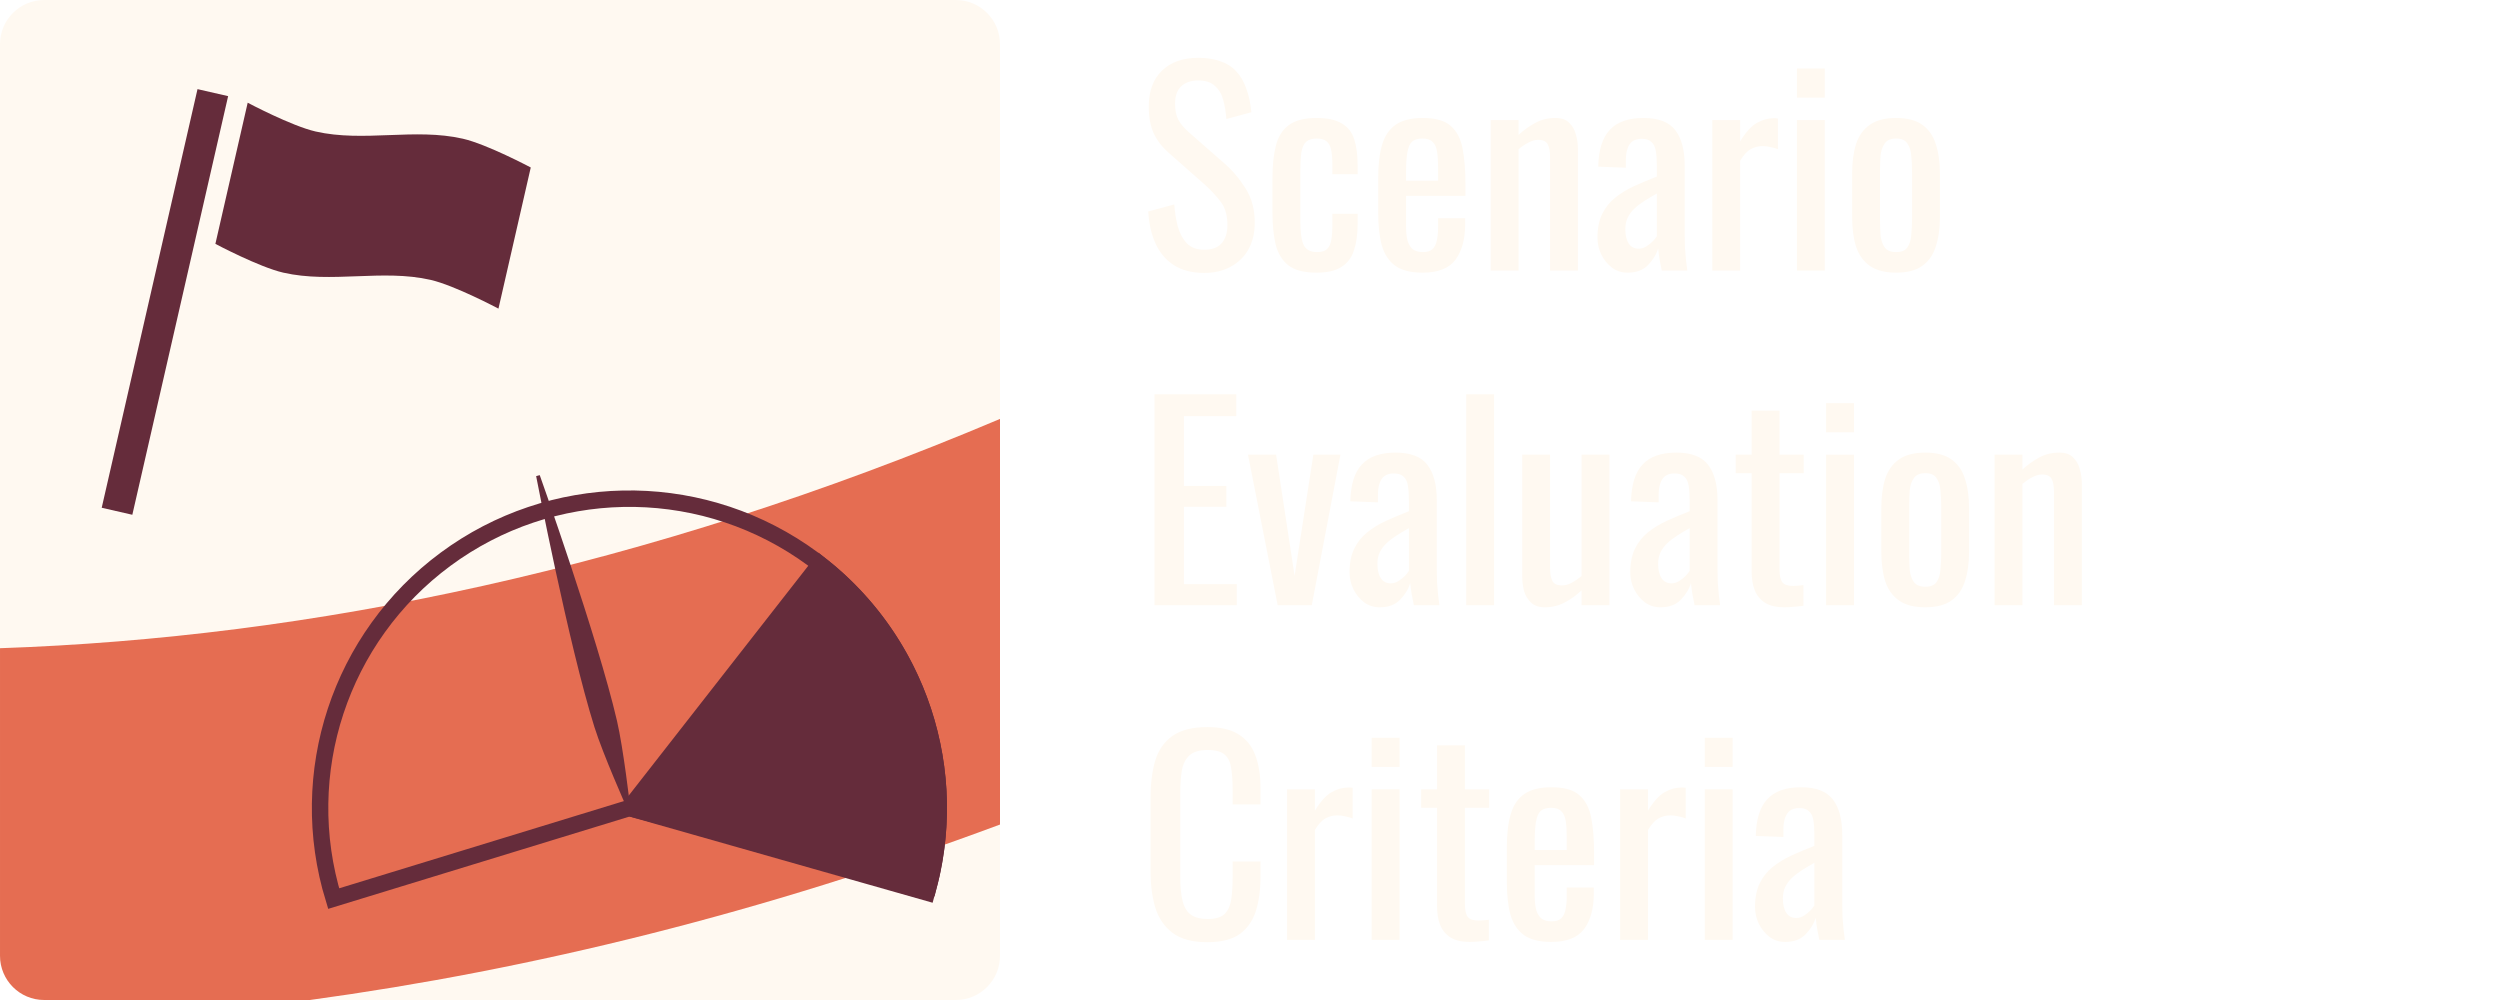
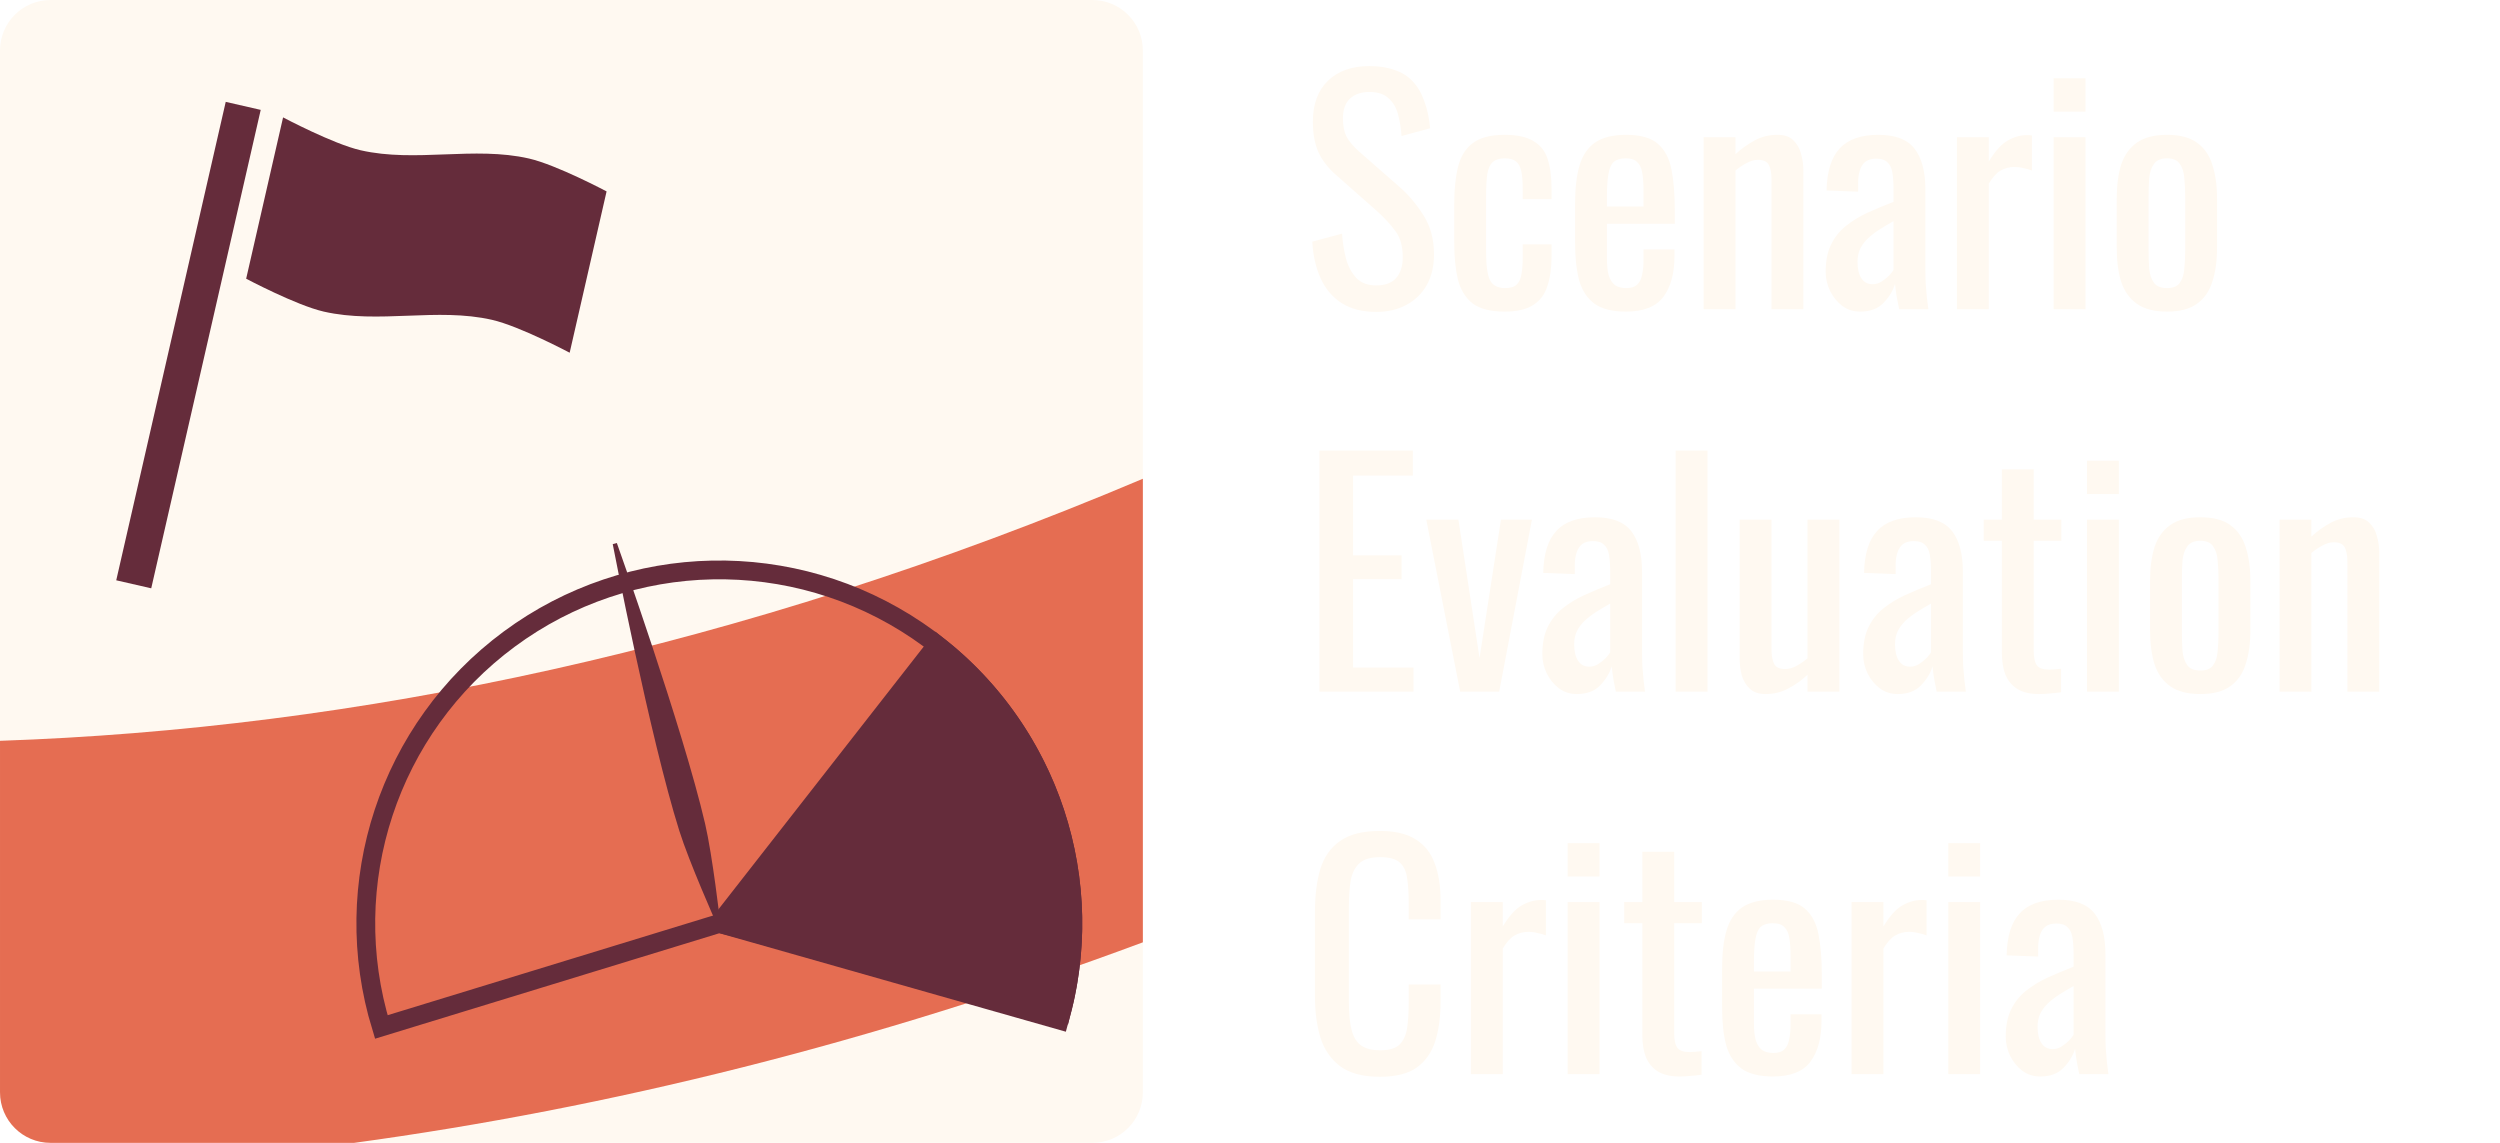
- <svg xmlns="http://www.w3.org/2000/svg" version="1.1" id="svg2" xml:space="preserve" width="640" height="256" viewBox="0 0 640 256">
+ <svg xmlns="http://www.w3.org/2000/svg" version="1.1" id="svg2" xml:space="preserve" width="560" height="256" viewBox="0 0 560 256">
  <defs id="defs6" />
  <g id="g8" transform="matrix(1.333333,0,0,-1.333333,-474.3139,3852.588)">
    <g id="path1038" transform="matrix(2.834646,0,0,-2.834646,611.0355,2909.929)" />
    <g id="g1921" transform="matrix(2.834646,0,0,-2.834646,67.73544,2889.441)">
      <path id="rect243" clip-path="none" style="fill:#fff9f1;stroke-width:2.053;fill-opacity:1" d="M 104.6 9.7506889e-07 C 102.938 9.7506889e-07 101.6 1.338 101.6 3 L 101.6 64.734 C 101.6 66.396 102.938 67.733 104.6 67.733 L 166.334 67.733 C 167.996 67.733 169.333 66.396 169.333 64.734 L 169.333 3 C 169.333 1.338 167.996 9.7506889e-07 166.334 9.7506889e-07 L 104.6 9.7506889e-07 z " />
      <path id="path1772" clip-path="none" style="stroke-width:2.053;fill:#e56d52;fill-opacity:1" d="M 165.583 95.676 C 141.545 105.844 118.796 110.488 97.85 111.207 L 97.85 132.035 C 97.85 133.697 99.187 135.035 100.849 135.035 L 118.837 135.035 C 133.924 132.976 149.553 129.118 165.583 123.15 L 165.583 95.676 z " transform="translate(3.750401,-67.30178)" />
      <g id="g1713" transform="matrix(1.093526,0.6246449,-0.6246449,1.093526,199.6829,121.7215)">
        <path style="fill:none;fill-opacity:1;stroke:#652c3b;stroke-width:0.884;stroke-dasharray:none;stroke-opacity:1" id="path1707" d="m -76.014,-12.231 a 16.637,16.637 0 0 1 -3.826,-18.836 16.637,16.637 0 0 1 16.491,-9.874 16.637,16.637 0 0 1 14.797,12.267 l -16.066,4.321 z" />
        <path style="fill:#652c3b;fill-opacity:1;stroke:#652c3b;stroke-width:0.884;stroke-dasharray:none;stroke-opacity:1" id="path1709" d="m -62.226,-40.817 a 16.637,16.637 0 0 1 13.76,12.478 l -16.152,3.986 z" />
        <path style="color:#000000;fill:#652c3b;fill-opacity:1;-inkscape-stroke:none" d="m -77.828,-37.363 c 0,0 6.027,7.023 9.413,10.161 1.135,1.052 3.637,2.888 3.637,2.888 l 0.141,-0.141 c 0,0 -1.836,-2.501 -2.888,-3.637 -3.138,-3.386 -10.161,-9.413 -10.161,-9.413 z" id="path1711" />
      </g>
      <path id="path1715" style="fill:#652c3b;fill-opacity:1;stroke:none;stroke-width:0.029;stroke-dasharray:none;stroke-opacity:1" d="m 118.377,6.957 c 0,0 2.968,1.576 4.598,1.949 3.259,0.746 6.717,-0.257 9.977,0.489 1.63,0.373 4.598,1.949 4.598,1.949 l -2.188,9.561 c 0,0 -2.968,-1.576 -4.598,-1.949 -3.259,-0.746 -6.717,0.257 -9.977,-0.489 -1.63,-0.373 -4.598,-1.949 -4.598,-1.949 z m -7.814,27.91 6.489,-28.355 -2.074,-0.475 -6.489,28.355 z" />
    </g>
    <g aria-label="Scenario Evaluation Criteria" transform="scale(1,-1)" id="text378" style="font-size:50px;font-family:Catamaran;-inkscape-font-specification:Catamaran;fill:#fff9f1;stroke:#652c3b;stroke-width:3.155;fill-opacity:1">
      <path d="m 586.948,-2837.041 q -3.5,0 -5.85,-1.5 -2.3,-1.5 -3.5,-4.15 -1.2,-2.65 -1.4,-6.15 l 5,-1.35 q 0.15,2.15 0.65,4.15 0.55,2 1.75,3.3 1.2,1.25 3.35,1.25 2.2,0 3.3,-1.2 1.15,-1.25 1.15,-3.55 0,-2.75 -1.25,-4.4 -1.25,-1.7 -3.15,-3.4 l -6.8,-6 q -2,-1.75 -2.95,-3.8 -0.95,-2.1 -0.95,-5.15 0,-4.45 2.55,-6.9 2.55,-2.45 6.95,-2.45 2.4,0 4.2,0.65 1.85,0.6 3.05,1.9 1.25,1.3 1.95,3.3 0.75,1.95 1,4.6 l -4.8,1.3 q -0.15,-2 -0.6,-3.65 -0.45,-1.7 -1.6,-2.7 -1.1,-1.05 -3.2,-1.05 -2.1,0 -3.3,1.15 -1.15,1.1 -1.15,3.3 0,1.85 0.6,3.05 0.65,1.2 2.05,2.45 l 6.85,6 q 2.3,2 4.05,4.8 1.75,2.75 1.75,6.55 0,3 -1.25,5.2 -1.25,2.15 -3.45,3.3 -2.15,1.15 -5,1.15 z" style="font-family:Oswald;-inkscape-font-specification:Oswald;stroke:none;fill:#fff9f1;fill-opacity:1" id="path301" />
      <path d="m 608.498,-2837.091 q -3.55,0 -5.4,-1.4 -1.8,-1.45 -2.45,-4.05 -0.6,-2.6 -0.6,-6.05 v -6.65 q 0,-3.65 0.65,-6.2 0.65,-2.6 2.45,-3.95 1.85,-1.4 5.35,-1.4 3.15,0 4.85,1.05 1.75,1 2.4,3.05 0.65,2 0.65,5 v 1.7 h -4.85 v -1.75 q 0,-1.9 -0.25,-3 -0.25,-1.1 -0.9,-1.6 -0.65,-0.5 -1.85,-0.5 -1.3,0 -2,0.6 -0.7,0.6 -0.95,2.05 -0.2,1.4 -0.2,3.85 v 9.1 q 0,3.7 0.7,4.95 0.7,1.25 2.5,1.25 1.35,0 1.95,-0.6 0.65,-0.65 0.8,-1.8 0.2,-1.15 0.2,-2.6 v -2.35 h 4.85 v 2 q 0,2.9 -0.7,5 -0.65,2.1 -2.4,3.2 -1.7,1.1 -4.8,1.1 z" style="font-family:Oswald;-inkscape-font-specification:Oswald;stroke:none;fill:#fff9f1;fill-opacity:1" id="path303" />
      <path d="m 628.898,-2837.091 q -3.4,0 -5.25,-1.3 -1.85,-1.35 -2.6,-3.9 -0.7,-2.6 -0.7,-6.35 v -6.6 q 0,-3.85 0.75,-6.4 0.75,-2.55 2.6,-3.85 1.9,-1.3 5.2,-1.3 3.65,0 5.35,1.5 1.75,1.5 2.3,4.35 0.55,2.8 0.55,6.75 v 2.35 h -11.4 v 5.8 q 0,1.75 0.3,2.85 0.35,1.1 1.05,1.65 0.75,0.5 1.9,0.5 1.2,0 1.8,-0.55 0.65,-0.6 0.85,-1.65 0.25,-1.1 0.25,-2.55 v -1.75 h 5.2 v 1.1 q 0,4.35 -1.85,6.85 -1.85,2.5 -6.3,2.5 z m -3.2,-17.65 h 6.15 v -2.6 q 0,-1.8 -0.2,-3 -0.2,-1.25 -0.85,-1.85 -0.6,-0.65 -1.95,-0.65 -1.3,0 -2,0.6 -0.65,0.6 -0.9,2.05 -0.25,1.4 -0.25,3.9 z" style="font-family:Oswald;-inkscape-font-specification:Oswald;stroke:none;fill:#fff9f1;fill-opacity:1" id="path305" />
      <path d="m 641.948,-2837.491 v -28.9 h 5.35 v 2.85 q 1.45,-1.35 3.2,-2.3 1.75,-0.95 3.85,-0.95 1.75,0 2.65,0.9 0.95,0.9 1.3,2.25 0.4,1.35 0.4,2.75 v 23.4 h -5.35 v -21.85 q 0,-1.55 -0.45,-2.4 -0.45,-0.85 -1.85,-0.85 -0.9,0 -1.9,0.55 -0.95,0.5 -1.85,1.25 v 23.3 z" style="font-family:Oswald;-inkscape-font-specification:Oswald;stroke:none;fill:#fff9f1;fill-opacity:1" id="path307" />
      <path d="m 668.248,-2837.091 q -1.7,0 -3,-0.95 -1.3,-1 -2.05,-2.5 -0.75,-1.55 -0.75,-3.25 0,-2.7 0.9,-4.55 0.9,-1.85 2.45,-3.1 1.6,-1.3 3.65,-2.25 2.1,-0.95 4.4,-1.85 v -2.05 q 0,-1.75 -0.2,-2.9 -0.2,-1.15 -0.85,-1.7 -0.6,-0.6 -1.85,-0.6 -1.1,0 -1.8,0.5 -0.65,0.5 -0.95,1.45 -0.3,0.9 -0.3,2.15 v 1.45 l -5.3,-0.2 q 0.1,-4.8 2.2,-7.05 2.1,-2.3 6.5,-2.3 4.3,0 6.1,2.35 1.8,2.35 1.8,6.8 v 13.2 q 0,1.35 0.05,2.6 0.1,1.25 0.2,2.35 0.15,1.05 0.25,2 h -4.9 q -0.15,-0.8 -0.4,-2 -0.2,-1.25 -0.3,-2.25 -0.5,1.7 -1.95,3.2 -1.4,1.45 -3.9,1.45 z m 2.1,-4.6 q 0.8,0 1.5,-0.45 0.7,-0.45 1.25,-1 0.55,-0.6 0.75,-0.95 v -8.2 q -1.25,0.7 -2.35,1.4 -1.1,0.7 -1.95,1.5 -0.8,0.75 -1.3,1.75 -0.45,0.95 -0.45,2.2 0,1.75 0.65,2.75 0.65,1 1.9,1 z" style="font-family:Oswald;-inkscape-font-specification:Oswald;stroke:none;fill:#fff9f1;fill-opacity:1" id="path309" />
      <path d="m 684.498,-2837.491 v -28.9 h 5.35 v 4.1 q 1.6,-2.65 3.2,-3.55 1.6,-0.9 3.2,-0.9 0.2,0 0.35,0 0.2,0 0.5,0.05 v 5.9 q -0.6,-0.25 -1.4,-0.4 -0.75,-0.2 -1.55,-0.2 -1.25,0 -2.3,0.6 -1,0.55 -2,2.2 v 21.1 z" style="font-family:Oswald;-inkscape-font-specification:Oswald;stroke:none;fill:#fff9f1;fill-opacity:1" id="path311" />
      <path d="m 700.748,-2837.491 v -28.9 h 5.35 v 28.9 z m 0,-33.2 v -5.6 h 5.35 v 5.6 z" style="font-family:Oswald;-inkscape-font-specification:Oswald;stroke:none;fill:#fff9f1;fill-opacity:1" id="path313" />
      <path d="m 719.798,-2837.091 q -3.2,0 -5.05,-1.3 -1.85,-1.3 -2.65,-3.7 -0.75,-2.4 -0.75,-5.65 v -8.4 q 0,-3.25 0.75,-5.65 0.8,-2.4 2.65,-3.7 1.85,-1.3 5.05,-1.3 3.2,0 5,1.3 1.85,1.3 2.6,3.7 0.8,2.4 0.8,5.65 v 8.4 q 0,3.25 -0.8,5.65 -0.75,2.4 -2.6,3.7 -1.8,1.3 -5,1.3 z m 0,-3.95 q 1.55,0 2.15,-0.9 0.65,-0.9 0.75,-2.35 0.15,-1.5 0.15,-3.1 v -9.05 q 0,-1.65 -0.15,-3.1 -0.1,-1.45 -0.75,-2.35 -0.6,-0.95 -2.15,-0.95 -1.55,0 -2.2,0.95 -0.65,0.9 -0.8,2.35 -0.1,1.45 -0.1,3.1 v 9.05 q 0,1.6 0.1,3.1 0.15,1.45 0.8,2.35 0.65,0.9 2.2,0.9 z" style="font-family:Oswald;-inkscape-font-specification:Oswald;stroke:none;fill:#fff9f1;fill-opacity:1" id="path315" />
      <path d="m 577.398,-2773.241 v -40.5 h 15.7 v 4.2 h -10.05 v 13.4 h 8.15 v 4 h -8.15 v 14.85 h 10.15 v 4.05 z" style="font-family:Oswald;-inkscape-font-specification:Oswald;stroke:none;fill:#fff9f1;fill-opacity:1" id="path317" />
      <path d="m 601.048,-2773.241 -5.7,-28.9 h 5.4 l 3.55,23.25 3.6,-23.25 h 5.2 l -5.5,28.9 z" style="font-family:Oswald;-inkscape-font-specification:Oswald;stroke:none;fill:#fff9f1;fill-opacity:1" id="path319" />
      <path d="m 620.648,-2772.841 q -1.7,0 -3,-0.95 -1.3,-1 -2.05,-2.5 -0.75,-1.55 -0.75,-3.25 0,-2.7 0.9,-4.55 0.9,-1.85 2.45,-3.1 1.6,-1.3 3.65,-2.25 2.1,-0.95 4.4,-1.85 v -2.05 q 0,-1.75 -0.2,-2.9 -0.2,-1.15 -0.85,-1.7 -0.6,-0.6 -1.85,-0.6 -1.1,0 -1.8,0.5 -0.65,0.5 -0.95,1.45 -0.3,0.9 -0.3,2.15 v 1.45 l -5.3,-0.2 q 0.1,-4.8 2.2,-7.05 2.1,-2.3 6.5,-2.3 4.3,0 6.1,2.35 1.8,2.35 1.8,6.8 v 13.2 q 0,1.35 0.05,2.6 0.1,1.25 0.2,2.35 0.15,1.05 0.25,2 h -4.9 q -0.15,-0.8 -0.4,-2 -0.2,-1.25 -0.3,-2.25 -0.5,1.7 -1.95,3.2 -1.4,1.45 -3.9,1.45 z m 2.1,-4.6 q 0.8,0 1.5,-0.45 0.7,-0.45 1.25,-1 0.55,-0.6 0.75,-0.95 v -8.2 q -1.25,0.7 -2.35,1.4 -1.1,0.7 -1.95,1.5 -0.8,0.75 -1.3,1.75 -0.45,0.95 -0.45,2.2 0,1.75 0.65,2.75 0.65,1 1.9,1 z" style="font-family:Oswald;-inkscape-font-specification:Oswald;stroke:none;fill:#fff9f1;fill-opacity:1" id="path321" />
      <path d="m 637.248,-2773.241 v -40.5 h 5.35 v 40.5 z" style="font-family:Oswald;-inkscape-font-specification:Oswald;stroke:none;fill:#fff9f1;fill-opacity:1" id="path323" />
      <path d="m 652.348,-2772.841 q -1.7,0 -2.65,-0.9 -0.95,-0.9 -1.35,-2.25 -0.35,-1.35 -0.35,-2.75 v -23.4 h 5.35 v 21.8 q 0,1.55 0.45,2.45 0.45,0.85 1.85,0.85 0.9,0 1.85,-0.5 1,-0.55 1.9,-1.3 v -23.3 h 5.35 v 28.9 h -5.35 v -2.85 q -1.4,1.35 -3.2,2.3 -1.75,0.95 -3.85,0.95 z" style="font-family:Oswald;-inkscape-font-specification:Oswald;stroke:none;fill:#fff9f1;fill-opacity:1" id="path325" />
      <path d="m 674.548,-2772.841 q -1.7,0 -3,-0.95 -1.3,-1 -2.05,-2.5 -0.75,-1.55 -0.75,-3.25 0,-2.7 0.9,-4.55 0.9,-1.85 2.45,-3.1 1.6,-1.3 3.65,-2.25 2.1,-0.95 4.4,-1.85 v -2.05 q 0,-1.75 -0.2,-2.9 -0.2,-1.15 -0.85,-1.7 -0.6,-0.6 -1.85,-0.6 -1.1,0 -1.8,0.5 -0.65,0.5 -0.95,1.45 -0.3,0.9 -0.3,2.15 v 1.45 l -5.3,-0.2 q 0.1,-4.8 2.2,-7.05 2.1,-2.3 6.5,-2.3 4.3,0 6.1,2.35 1.8,2.35 1.8,6.8 v 13.2 q 0,1.35 0.05,2.6 0.1,1.25 0.2,2.35 0.15,1.05 0.25,2 h -4.9 q -0.15,-0.8 -0.4,-2 -0.2,-1.25 -0.3,-2.25 -0.5,1.7 -1.95,3.2 -1.4,1.45 -3.9,1.45 z m 2.1,-4.6 q 0.8,0 1.5,-0.45 0.7,-0.45 1.25,-1 0.55,-0.6 0.75,-0.95 v -8.2 q -1.25,0.7 -2.35,1.4 -1.1,0.7 -1.95,1.5 -0.8,0.75 -1.3,1.75 -0.45,0.95 -0.45,2.2 0,1.75 0.65,2.75 0.65,1 1.9,1 z" style="font-family:Oswald;-inkscape-font-specification:Oswald;stroke:none;fill:#fff9f1;fill-opacity:1" id="path327" />
      <path d="m 698.298,-2772.841 q -2.25,0 -3.65,-0.85 -1.35,-0.85 -2,-2.4 -0.6,-1.55 -0.6,-3.65 v -18.85 h -3.05 v -3.55 h 3.05 v -8.45 h 5.35 v 8.45 h 4.65 v 3.55 h -4.65 v 18.5 q 0,1.7 0.55,2.45 0.55,0.7 2.1,0.7 0.4,0 0.9,-0.05 0.55,-0.05 1.05,-0.1 v 3.95 q -1,0.15 -1.85,0.2 -0.85,0.1 -1.85,0.1 z" style="font-family:Oswald;-inkscape-font-specification:Oswald;stroke:none;fill:#fff9f1;fill-opacity:1" id="path329" />
      <path d="m 706.348,-2773.241 v -28.9 h 5.35 v 28.9 z m 0,-33.2 v -5.6 h 5.35 v 5.6 z" style="font-family:Oswald;-inkscape-font-specification:Oswald;stroke:none;fill:#fff9f1;fill-opacity:1" id="path331" />
      <path d="m 725.398,-2772.841 q -3.2,0 -5.05,-1.3 -1.85,-1.3 -2.65,-3.7 -0.75,-2.4 -0.75,-5.65 v -8.4 q 0,-3.25 0.75,-5.65 0.8,-2.4 2.65,-3.7 1.85,-1.3 5.05,-1.3 3.2,0 5,1.3 1.85,1.3 2.6,3.7 0.8,2.4 0.8,5.65 v 8.4 q 0,3.25 -0.8,5.65 -0.75,2.4 -2.6,3.7 -1.8,1.3 -5,1.3 z m 0,-3.95 q 1.55,0 2.15,-0.9 0.65,-0.9 0.75,-2.35 0.15,-1.5 0.15,-3.1 v -9.05 q 0,-1.65 -0.15,-3.1 -0.1,-1.45 -0.75,-2.35 -0.6,-0.95 -2.15,-0.95 -1.55,0 -2.2,0.95 -0.65,0.9 -0.8,2.35 -0.1,1.45 -0.1,3.1 v 9.05 q 0,1.6 0.1,3.1 0.15,1.45 0.8,2.35 0.65,0.9 2.2,0.9 z" style="font-family:Oswald;-inkscape-font-specification:Oswald;stroke:none;fill:#fff9f1;fill-opacity:1" id="path333" />
      <path d="m 738.698,-2773.241 v -28.9 h 5.35 v 2.85 q 1.45,-1.35 3.2,-2.3 1.75,-0.95 3.85,-0.95 1.75,0 2.65,0.9 0.95,0.9 1.3,2.25 0.4,1.35 0.4,2.75 v 23.4 h -5.35 v -21.85 q 0,-1.55 -0.45,-2.4 -0.45,-0.85 -1.85,-0.85 -0.9,0 -1.9,0.55 -0.95,0.5 -1.85,1.25 v 23.3 z" style="font-family:Oswald;-inkscape-font-specification:Oswald;stroke:none;fill:#fff9f1;fill-opacity:1" id="path335" />
      <path d="m 587.548,-2708.541 q -4.3,0 -6.7,-1.8 -2.35,-1.8 -3.3,-4.85 -0.9,-3.05 -0.9,-6.8 v -14.3 q 0,-4.1 0.9,-7.15 0.95,-3.05 3.3,-4.7 2.4,-1.7 6.7,-1.7 3.8,0 6,1.4 2.25,1.4 3.2,4 1,2.6 1,6.25 v 3.2 h -5.35 v -2.85 q 0,-2.25 -0.25,-3.95 -0.2,-1.75 -1.2,-2.7 -1,-0.95 -3.35,-0.95 -2.4,0 -3.5,1.05 -1.1,1 -1.45,2.9 -0.3,1.85 -0.3,4.35 v 16.05 q 0,3.05 0.5,4.85 0.5,1.75 1.65,2.5 1.15,0.75 3.1,0.75 2.3,0 3.3,-1 1,-1.05 1.25,-2.85 0.25,-1.8 0.25,-4.2 v -3 h 5.35 v 3 q 0,3.7 -0.9,6.55 -0.9,2.8 -3.1,4.4 -2.2,1.55 -6.2,1.55 z" style="font-family:Oswald;-inkscape-font-specification:Oswald;stroke:none;fill:#fff9f1;fill-opacity:1" id="path337" />
      <path d="m 602.848,-2708.991 v -28.9 h 5.35 v 4.1 q 1.6,-2.65 3.2,-3.55 1.6,-0.9 3.2,-0.9 0.2,0 0.35,0 0.2,0 0.5,0.05 v 5.9 q -0.6,-0.25 -1.4,-0.4 -0.75,-0.2 -1.55,-0.2 -1.25,0 -2.3,0.6 -1,0.55 -2,2.2 v 21.1 z" style="font-family:Oswald;-inkscape-font-specification:Oswald;stroke:none;fill:#fff9f1;fill-opacity:1" id="path339" />
      <path d="m 619.098,-2708.991 v -28.9 h 5.35 v 28.9 z m 0,-33.2 v -5.6 h 5.35 v 5.6 z" style="font-family:Oswald;-inkscape-font-specification:Oswald;stroke:none;fill:#fff9f1;fill-opacity:1" id="path341" />
      <path d="m 637.898,-2708.591 q -2.25,0 -3.65,-0.85 -1.35,-0.85 -2,-2.4 -0.6,-1.55 -0.6,-3.65 v -18.85 h -3.05 v -3.55 h 3.05 v -8.45 h 5.35 v 8.45 h 4.65 v 3.55 h -4.65 v 18.5 q 0,1.7 0.55,2.45 0.55,0.7 2.1,0.7 0.4,0 0.9,-0.05 0.55,-0.05 1.05,-0.1 v 3.95 q -1,0.15 -1.85,0.2 -0.85,0.1 -1.85,0.1 z" style="font-family:Oswald;-inkscape-font-specification:Oswald;stroke:none;fill:#fff9f1;fill-opacity:1" id="path343" />
      <path d="m 653.598,-2708.591 q -3.4,0 -5.25,-1.3 -1.85,-1.35 -2.6,-3.9 -0.7,-2.6 -0.7,-6.35 v -6.6 q 0,-3.85 0.75,-6.4 0.75,-2.55 2.6,-3.85 1.9,-1.3 5.2,-1.3 3.65,0 5.35,1.5 1.75,1.5 2.3,4.35 0.55,2.8 0.55,6.75 v 2.35 h -11.4 v 5.8 q 0,1.75 0.3,2.85 0.35,1.1 1.05,1.65 0.75,0.5 1.9,0.5 1.2,0 1.8,-0.55 0.65,-0.6 0.85,-1.65 0.25,-1.1 0.25,-2.55 v -1.75 h 5.2 v 1.1 q 0,4.35 -1.85,6.85 -1.85,2.5 -6.3,2.5 z m -3.2,-17.65 h 6.15 v -2.6 q 0,-1.8 -0.2,-3 -0.2,-1.25 -0.85,-1.85 -0.6,-0.65 -1.95,-0.65 -1.3,0 -2,0.6 -0.65,0.6 -0.9,2.05 -0.25,1.4 -0.25,3.9 z" style="font-family:Oswald;-inkscape-font-specification:Oswald;stroke:none;fill:#fff9f1;fill-opacity:1" id="path345" />
      <path d="m 666.798,-2708.991 v -28.9 h 5.35 v 4.1 q 1.6,-2.65 3.2,-3.55 1.6,-0.9 3.2,-0.9 0.2,0 0.35,0 0.2,0 0.5,0.05 v 5.9 q -0.6,-0.25 -1.4,-0.4 -0.75,-0.2 -1.55,-0.2 -1.25,0 -2.3,0.6 -1,0.55 -2,2.2 v 21.1 z" style="font-family:Oswald;-inkscape-font-specification:Oswald;stroke:none;fill:#fff9f1;fill-opacity:1" id="path347" />
      <path d="m 683.048,-2708.991 v -28.9 h 5.35 v 28.9 z m 0,-33.2 v -5.6 h 5.35 v 5.6 z" style="font-family:Oswald;-inkscape-font-specification:Oswald;stroke:none;fill:#fff9f1;fill-opacity:1" id="path349" />
      <path d="m 698.498,-2708.591 q -1.7,0 -3,-0.95 -1.3,-1 -2.05,-2.5 -0.75,-1.55 -0.75,-3.25 0,-2.7 0.9,-4.55 0.9,-1.85 2.45,-3.1 1.6,-1.3 3.65,-2.25 2.1,-0.95 4.4,-1.85 v -2.05 q 0,-1.75 -0.2,-2.9 -0.2,-1.15 -0.85,-1.7 -0.6,-0.6 -1.85,-0.6 -1.1,0 -1.8,0.5 -0.65,0.5 -0.95,1.45 -0.3,0.9 -0.3,2.15 v 1.45 l -5.3,-0.2 q 0.1,-4.8 2.2,-7.05 2.1,-2.3 6.5,-2.3 4.3,0 6.1,2.35 1.8,2.35 1.8,6.8 v 13.2 q 0,1.35 0.05,2.6 0.1,1.25 0.2,2.35 0.15,1.05 0.25,2 h -4.9 q -0.15,-0.8 -0.4,-2 -0.2,-1.25 -0.3,-2.25 -0.5,1.7 -1.95,3.2 -1.4,1.45 -3.9,1.45 z m 2.1,-4.6 q 0.8,0 1.5,-0.45 0.7,-0.45 1.25,-1 0.55,-0.6 0.75,-0.95 v -8.2 q -1.25,0.7 -2.35,1.4 -1.1,0.7 -1.95,1.5 -0.8,0.75 -1.3,1.75 -0.45,0.95 -0.45,2.2 0,1.75 0.65,2.75 0.65,1 1.9,1 z" style="font-family:Oswald;-inkscape-font-specification:Oswald;stroke:none;fill:#fff9f1;fill-opacity:1" id="path351" />
    </g>
  </g>
</svg>
